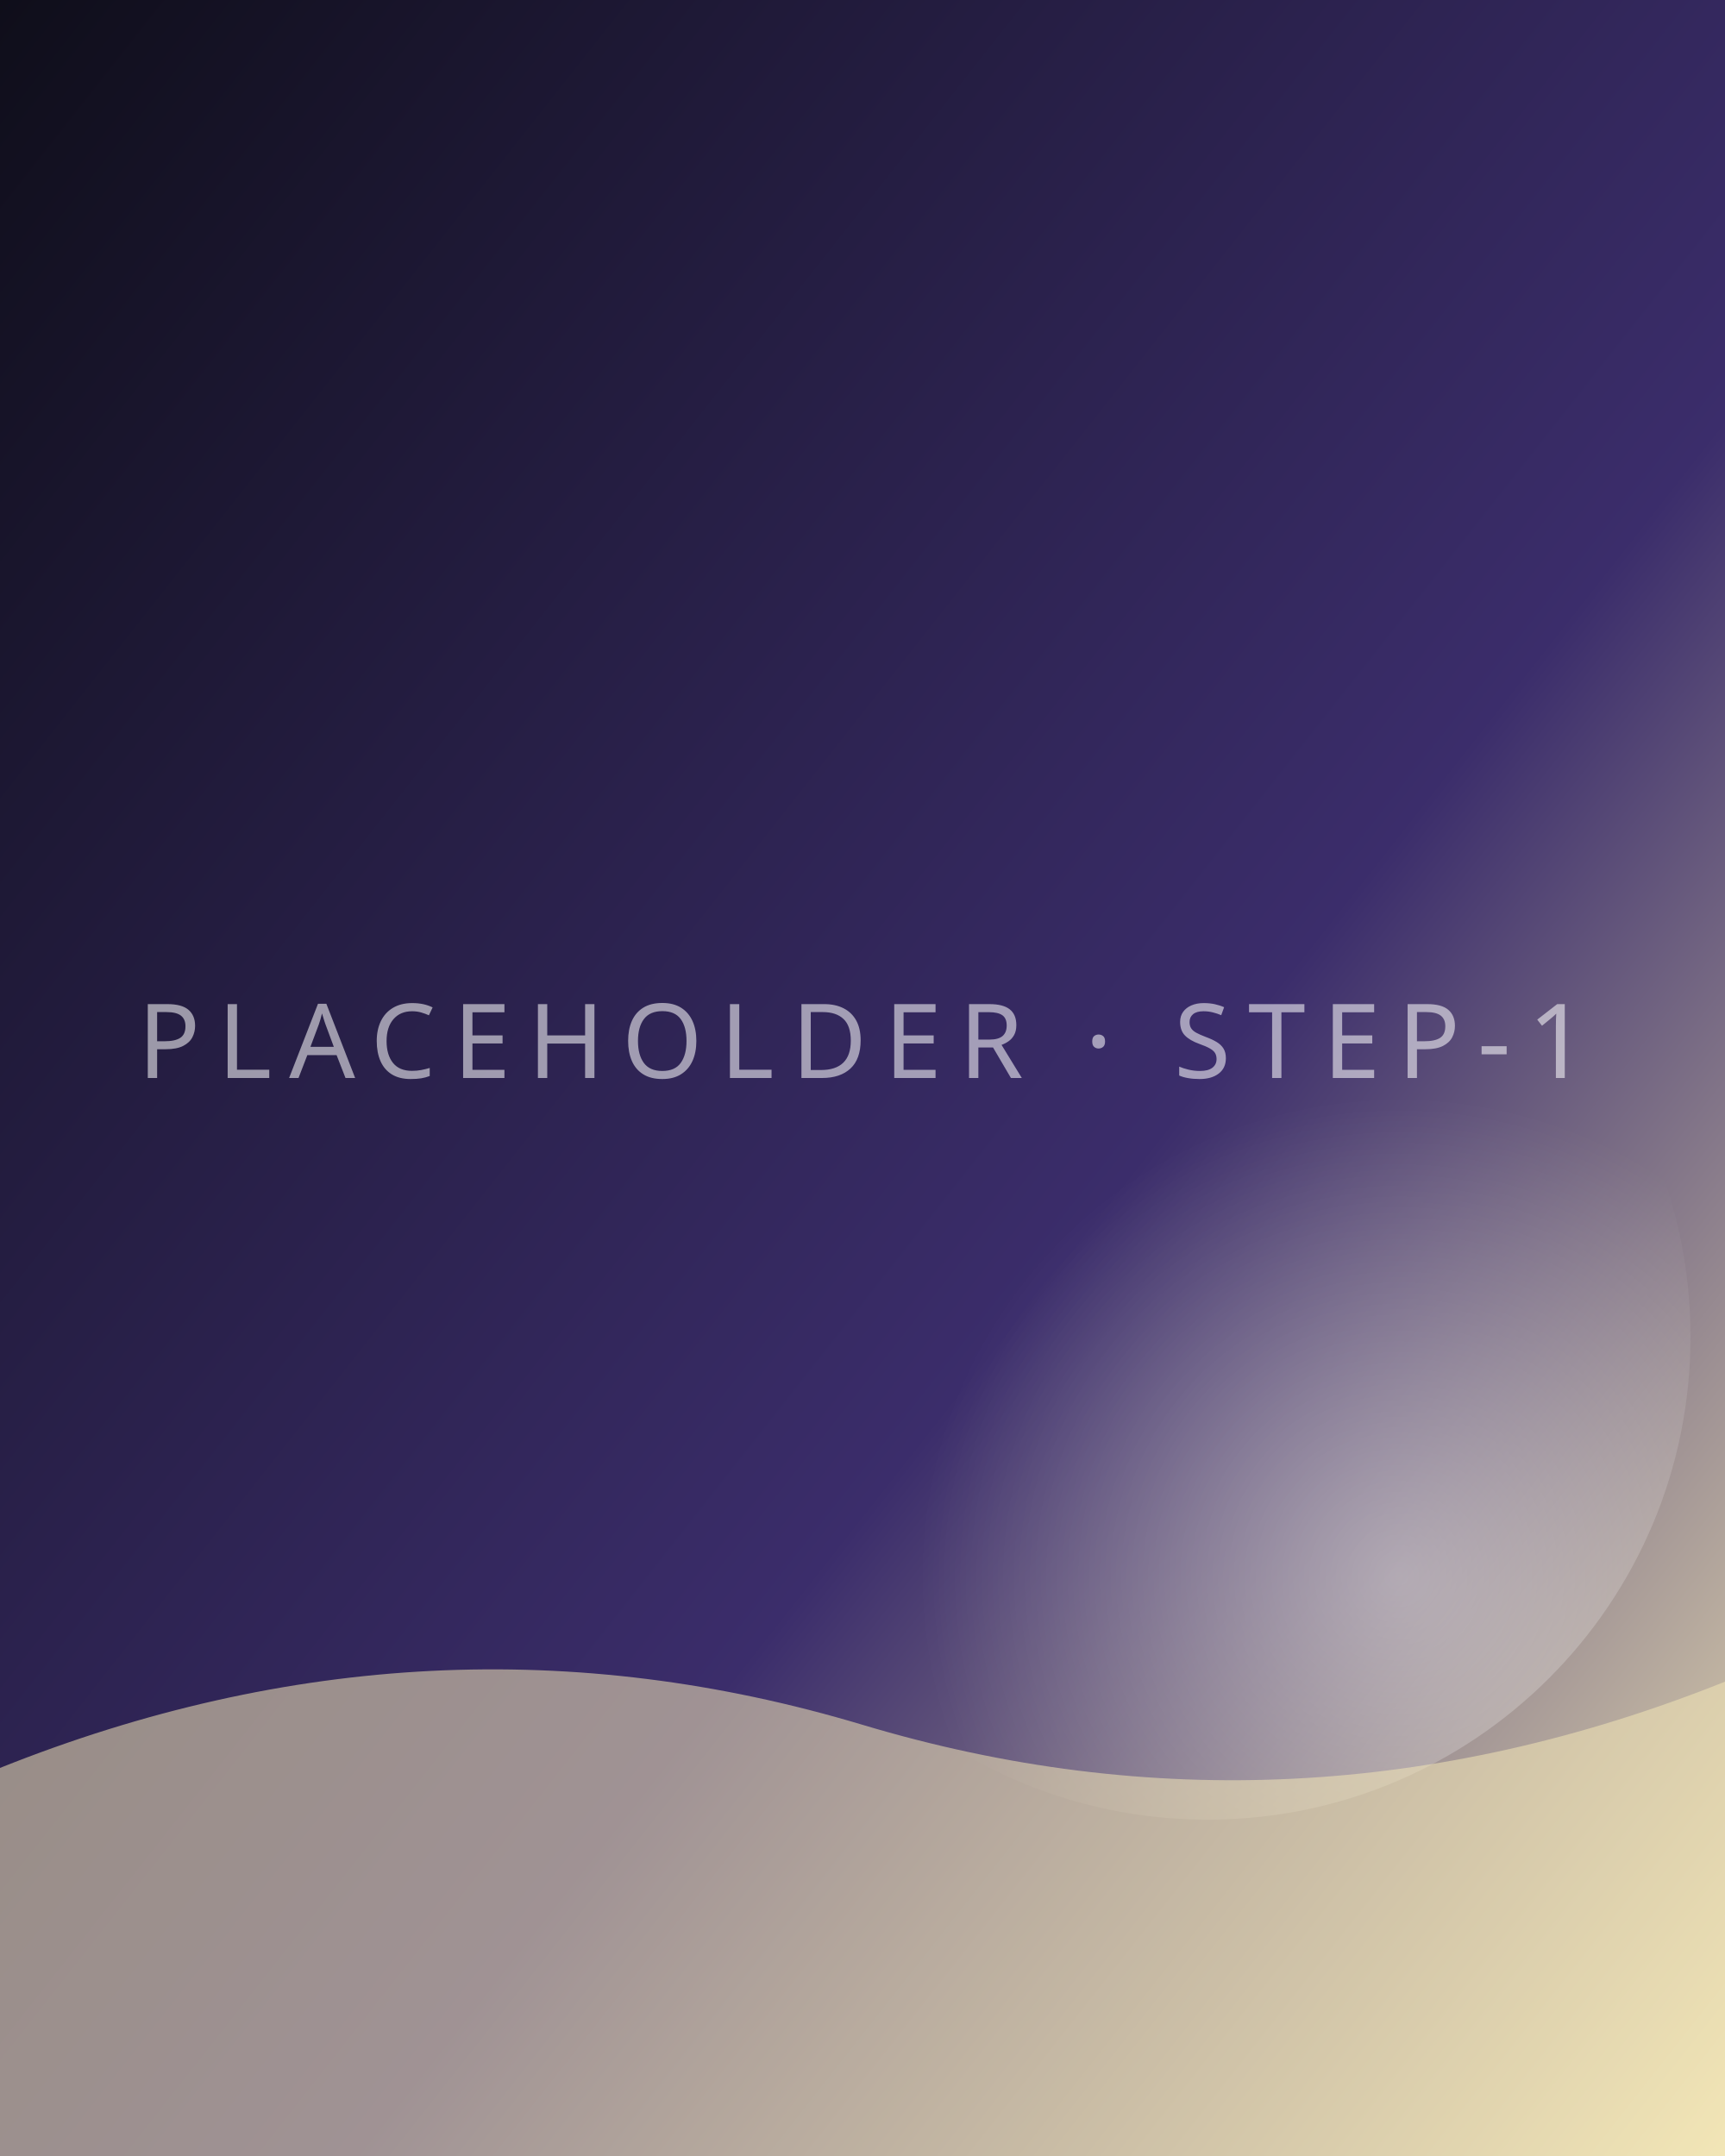
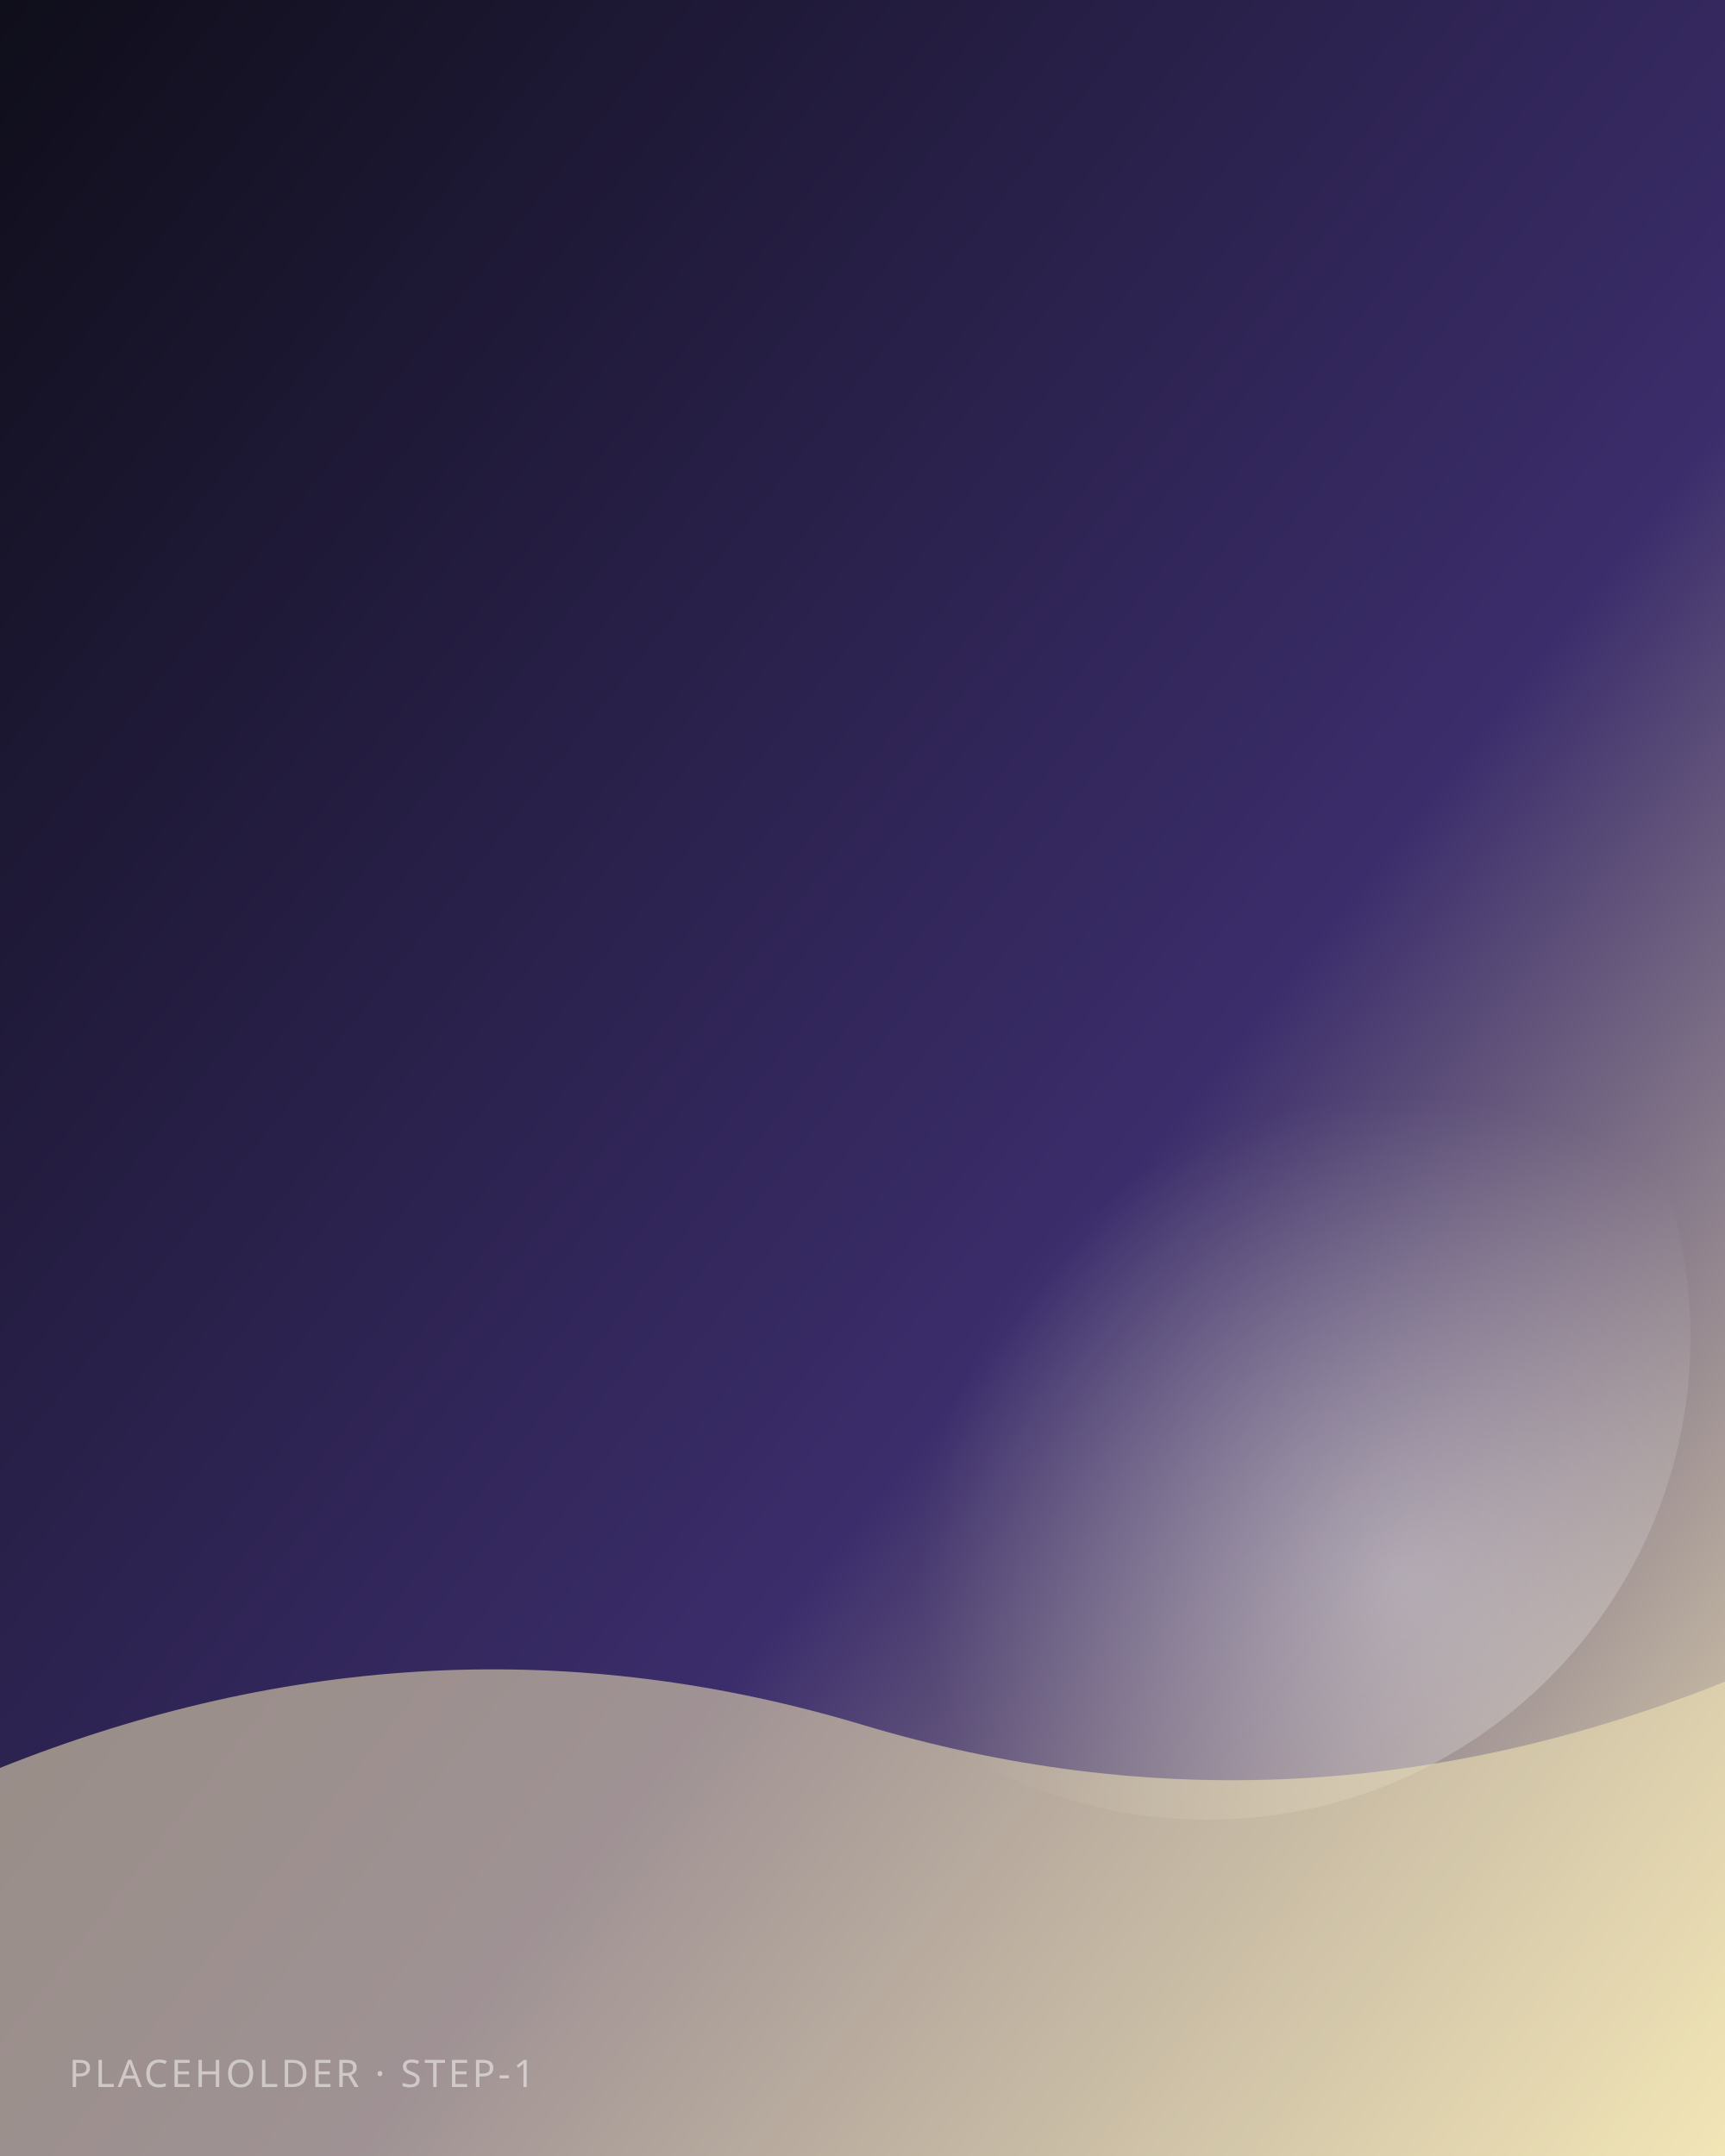
<svg xmlns="http://www.w3.org/2000/svg" width="1200" height="1500" viewBox="0 0 1200 1500">
  <defs>
    <linearGradient id="g" x1="0" y1="0" x2="1" y2="1">
      <stop offset="0" stop-color="#0f0e1a" />
      <stop offset=".6" stop-color="#3b2d6b" />
      <stop offset="1" stop-color="#f2e6b6" />
    </linearGradient>
    <radialGradient id="s" cx=".7" cy=".75" r=".5">
      <stop offset="0" stop-color="#fff" stop-opacity=".35" />
      <stop offset="1" stop-color="#fff" stop-opacity="0" />
    </radialGradient>
  </defs>
  <rect width="100%" height="100%" fill="url(#g)" />
  <circle cx="840" cy="930" r="336" fill="url(#s)" />
  <path d="M0 1230 Q 300 1110 600 1200 T 1200 1170 V 1500 H 0 Z" fill="#f2e6b6" opacity=".55" />
-   <text x="50%" y="50%" fill="#fff" fill-opacity=".55" font-family="sans-serif" font-size="72" text-anchor="middle" letter-spacing="12">PLACEHOLDER · STEP-1</text>
+   <text x="48" y="1452" fill="#fff" fill-opacity=".5" font-family="sans-serif" font-size="26.4" letter-spacing="2">PLACEHOLDER · STEP-1</text>
</svg>
